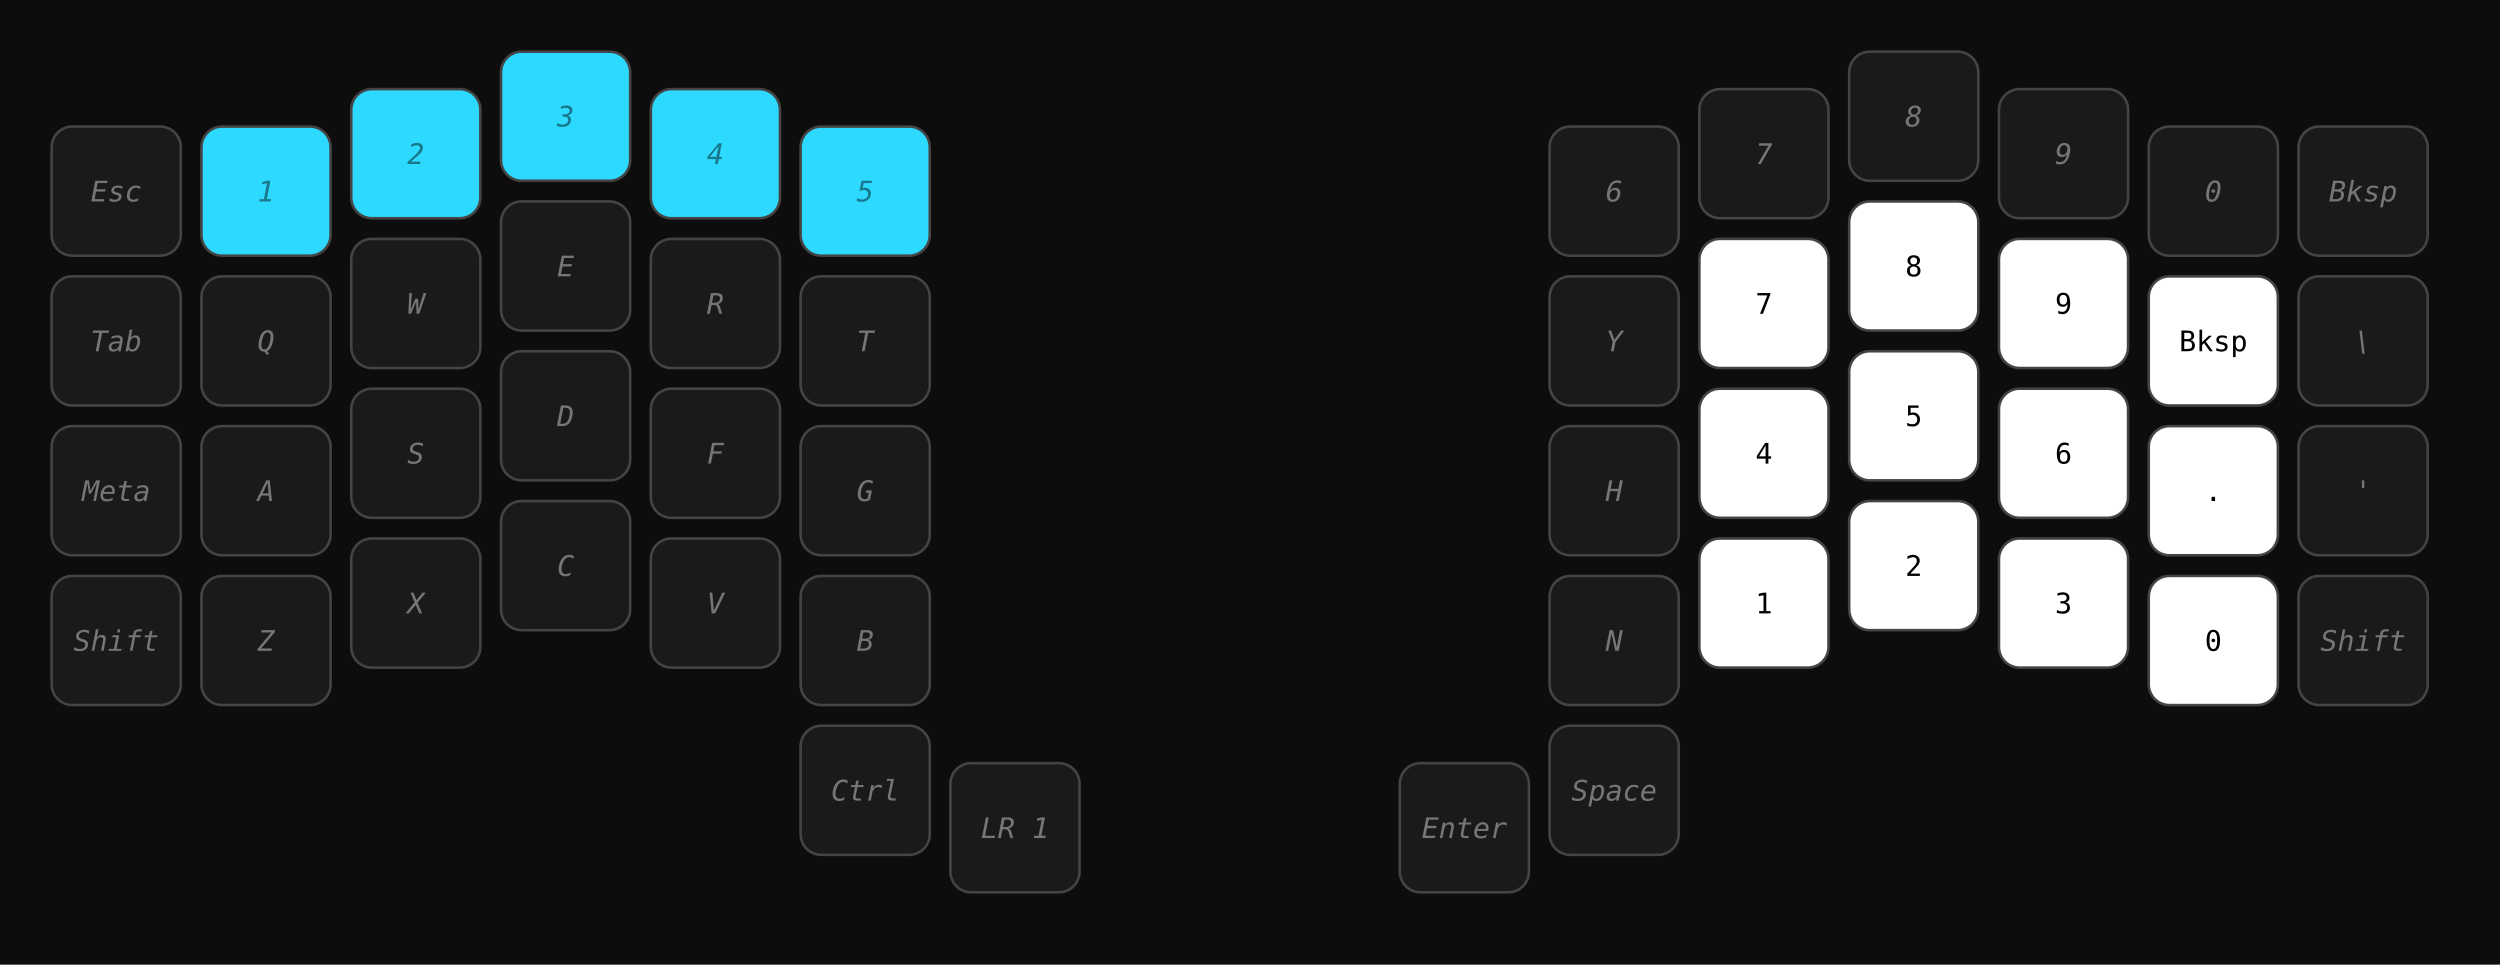
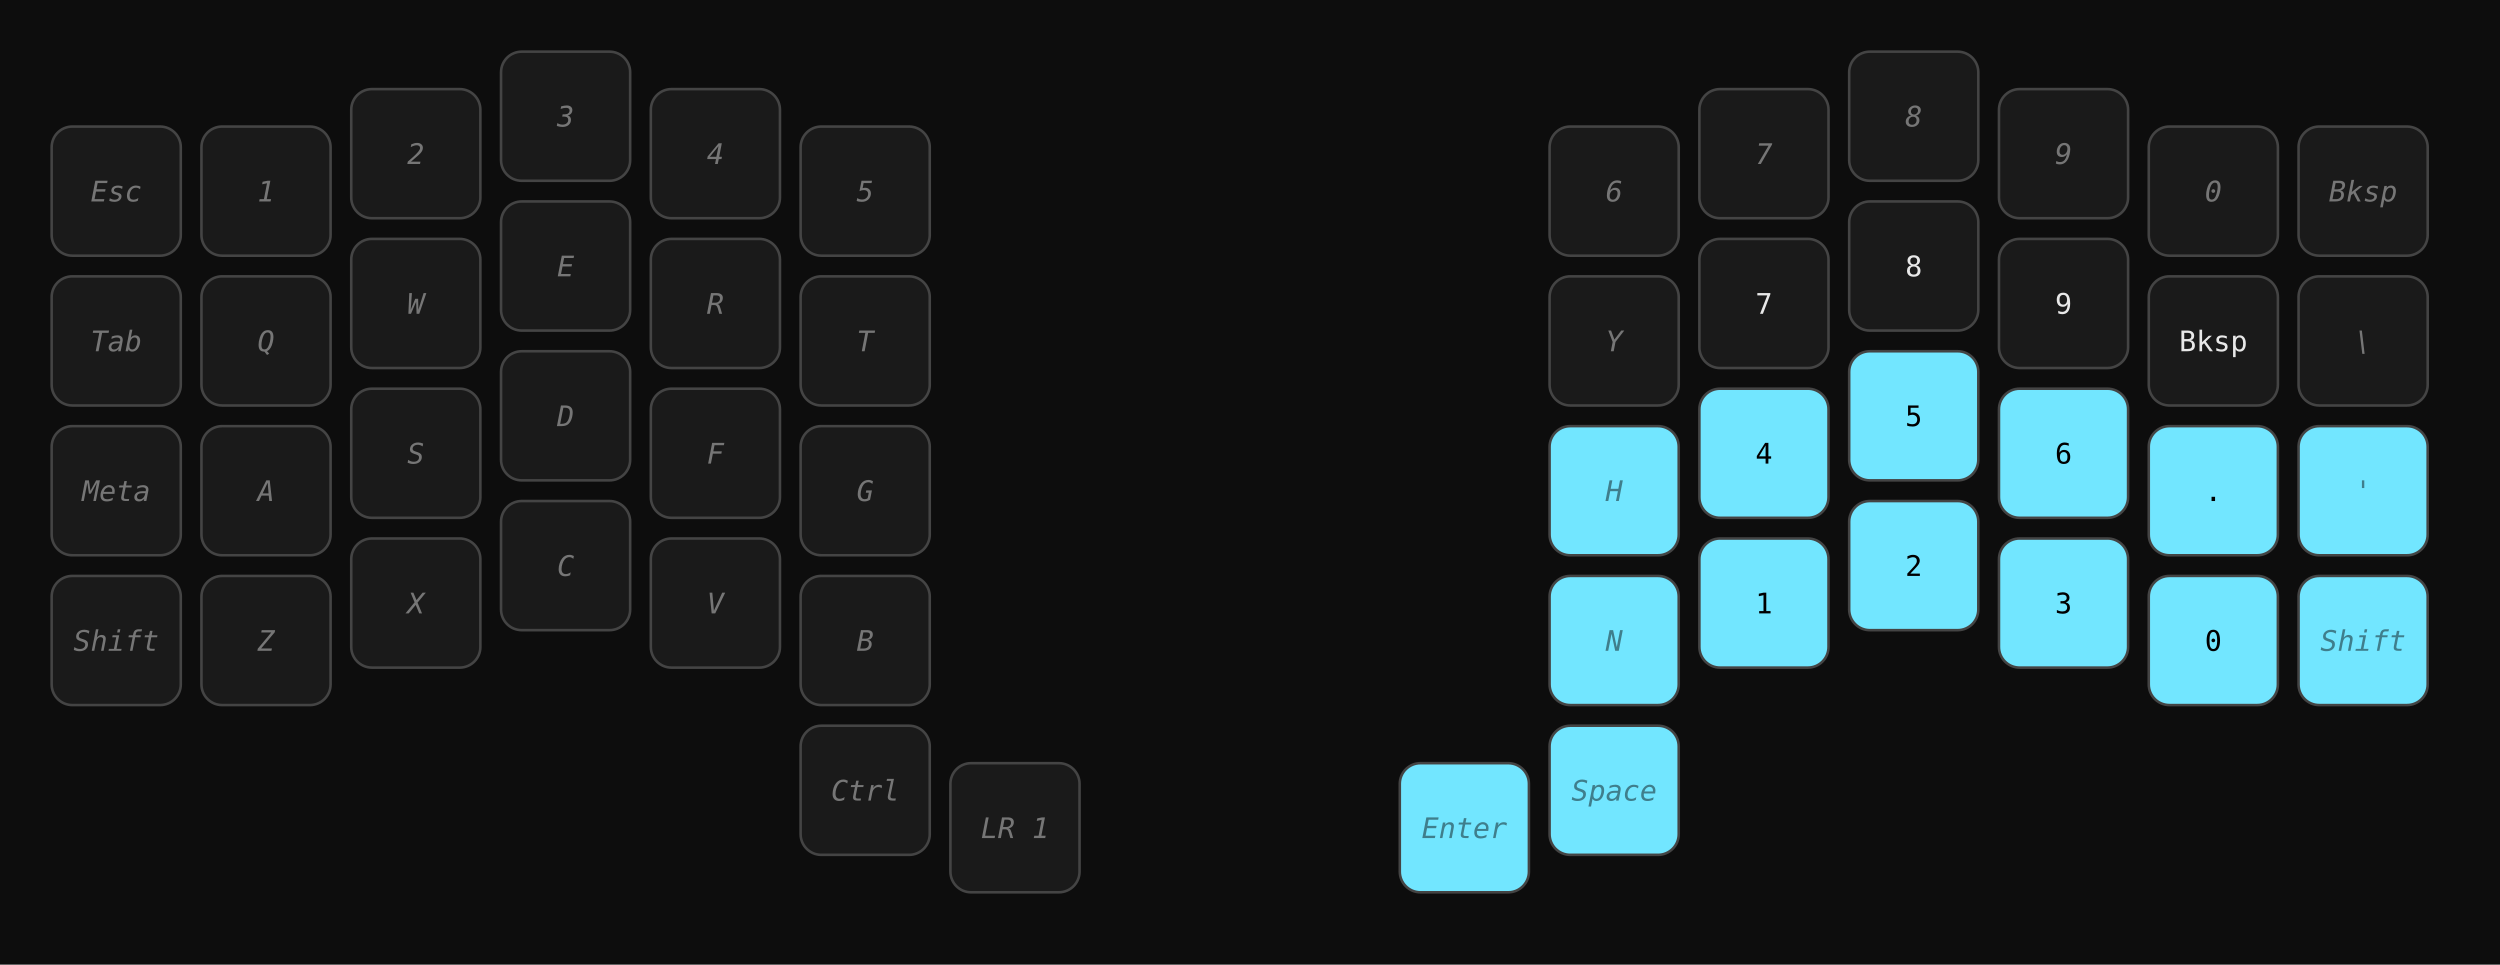
<svg xmlns="http://www.w3.org/2000/svg" width="968" height="373.5" viewBox="0 0 968 373.5" font-family="monospace">
  <rect width="100%" height="100%" fill="#0d0d0d" />
  <rect x="20" y="49.0" width="50" height="50" rx="8" fill="#1a1a1a" stroke="#444" stroke-width="1" />
  <text x="45.0" y="78.0" text-anchor="middle" font-size="11" fill="#e8e8e8" fill-opacity="0.45" font-style="italic">Esc</text>
-   <rect x="78" y="49.0" width="50" height="50" rx="8" fill="#2dd9ff" stroke="#444" stroke-width="1" />
-   <text x="103.0" y="78.0" text-anchor="middle" font-size="11" fill="#000000" fill-opacity="0.45" font-style="italic">1</text>
-   <rect x="136" y="34.5" width="50" height="50" rx="8" fill="#2dd9ff" stroke="#444" stroke-width="1" />
-   <text x="161.0" y="63.5" text-anchor="middle" font-size="11" fill="#000000" fill-opacity="0.45" font-style="italic">2</text>
-   <rect x="194" y="20" width="50" height="50" rx="8" fill="#2dd9ff" stroke="#444" stroke-width="1" />
-   <text x="219.0" y="49.0" text-anchor="middle" font-size="11" fill="#000000" fill-opacity="0.45" font-style="italic">3</text>
-   <rect x="252" y="34.5" width="50" height="50" rx="8" fill="#2dd9ff" stroke="#444" stroke-width="1" />
-   <text x="277.0" y="63.5" text-anchor="middle" font-size="11" fill="#000000" fill-opacity="0.45" font-style="italic">4</text>
-   <rect x="310" y="49.0" width="50" height="50" rx="8" fill="#2dd9ff" stroke="#444" stroke-width="1" />
-   <text x="335.0" y="78.0" text-anchor="middle" font-size="11" fill="#000000" fill-opacity="0.45" font-style="italic">5</text>
+   <rect x="78" y="49.0" width="50" height="50" rx="8" fill="#1a1a1a" stroke="#444" stroke-width="1" />
+   <text x="103.0" y="78.0" text-anchor="middle" font-size="11" fill="#e8e8e8" fill-opacity="0.45" font-style="italic">1</text>
+   <rect x="136" y="34.5" width="50" height="50" rx="8" fill="#1a1a1a" stroke="#444" stroke-width="1" />
+   <text x="161.0" y="63.5" text-anchor="middle" font-size="11" fill="#e8e8e8" fill-opacity="0.45" font-style="italic">2</text>
+   <rect x="194" y="20" width="50" height="50" rx="8" fill="#1a1a1a" stroke="#444" stroke-width="1" />
+   <text x="219.0" y="49.0" text-anchor="middle" font-size="11" fill="#e8e8e8" fill-opacity="0.45" font-style="italic">3</text>
+   <rect x="252" y="34.5" width="50" height="50" rx="8" fill="#1a1a1a" stroke="#444" stroke-width="1" />
+   <text x="277.0" y="63.5" text-anchor="middle" font-size="11" fill="#e8e8e8" fill-opacity="0.45" font-style="italic">4</text>
+   <rect x="310" y="49.0" width="50" height="50" rx="8" fill="#1a1a1a" stroke="#444" stroke-width="1" />
+   <text x="335.0" y="78.0" text-anchor="middle" font-size="11" fill="#e8e8e8" fill-opacity="0.45" font-style="italic">5</text>
  <rect x="600" y="49.0" width="50" height="50" rx="8" fill="#1a1a1a" stroke="#444" stroke-width="1" />
  <text x="625.0" y="78.0" text-anchor="middle" font-size="11" fill="#e8e8e8" fill-opacity="0.45" font-style="italic">6</text>
  <rect x="658" y="34.5" width="50" height="50" rx="8" fill="#1a1a1a" stroke="#444" stroke-width="1" />
  <text x="683.0" y="63.5" text-anchor="middle" font-size="11" fill="#e8e8e8" fill-opacity="0.45" font-style="italic">7</text>
  <rect x="716" y="20" width="50" height="50" rx="8" fill="#1a1a1a" stroke="#444" stroke-width="1" />
  <text x="741.0" y="49.0" text-anchor="middle" font-size="11" fill="#e8e8e8" fill-opacity="0.45" font-style="italic">8</text>
  <rect x="774" y="34.5" width="50" height="50" rx="8" fill="#1a1a1a" stroke="#444" stroke-width="1" />
  <text x="799.0" y="63.5" text-anchor="middle" font-size="11" fill="#e8e8e8" fill-opacity="0.45" font-style="italic">9</text>
  <rect x="832" y="49.0" width="50" height="50" rx="8" fill="#1a1a1a" stroke="#444" stroke-width="1" />
  <text x="857.0" y="78.0" text-anchor="middle" font-size="11" fill="#e8e8e8" fill-opacity="0.45" font-style="italic">0</text>
  <rect x="890" y="49.0" width="50" height="50" rx="8" fill="#1a1a1a" stroke="#444" stroke-width="1" />
  <text x="915.0" y="78.0" text-anchor="middle" font-size="11" fill="#e8e8e8" fill-opacity="0.45" font-style="italic">Bksp</text>
  <rect x="20" y="107.0" width="50" height="50" rx="8" fill="#1a1a1a" stroke="#444" stroke-width="1" />
  <text x="45.0" y="136.0" text-anchor="middle" font-size="11" fill="#e8e8e8" fill-opacity="0.45" font-style="italic">Tab</text>
  <rect x="78" y="107.0" width="50" height="50" rx="8" fill="#1a1a1a" stroke="#444" stroke-width="1" />
  <text x="103.0" y="136.0" text-anchor="middle" font-size="11" fill="#e8e8e8" fill-opacity="0.45" font-style="italic">Q</text>
  <rect x="136" y="92.5" width="50" height="50" rx="8" fill="#1a1a1a" stroke="#444" stroke-width="1" />
  <text x="161.0" y="121.5" text-anchor="middle" font-size="11" fill="#e8e8e8" fill-opacity="0.45" font-style="italic">W</text>
  <rect x="194" y="78" width="50" height="50" rx="8" fill="#1a1a1a" stroke="#444" stroke-width="1" />
  <text x="219.0" y="107.0" text-anchor="middle" font-size="11" fill="#e8e8e8" fill-opacity="0.45" font-style="italic">E</text>
  <rect x="252" y="92.5" width="50" height="50" rx="8" fill="#1a1a1a" stroke="#444" stroke-width="1" />
  <text x="277.0" y="121.5" text-anchor="middle" font-size="11" fill="#e8e8e8" fill-opacity="0.45" font-style="italic">R</text>
  <rect x="310" y="107.0" width="50" height="50" rx="8" fill="#1a1a1a" stroke="#444" stroke-width="1" />
  <text x="335.0" y="136.0" text-anchor="middle" font-size="11" fill="#e8e8e8" fill-opacity="0.45" font-style="italic">T</text>
  <rect x="600" y="107.0" width="50" height="50" rx="8" fill="#1a1a1a" stroke="#444" stroke-width="1" />
  <text x="625.0" y="136.0" text-anchor="middle" font-size="11" fill="#e8e8e8" fill-opacity="0.45" font-style="italic">Y</text>
-   <rect x="658" y="92.5" width="50" height="50" rx="8" fill="#ffffff" stroke="#444" stroke-width="1" />
-   <text x="683.0" y="121.5" text-anchor="middle" font-size="11" fill="#000000">7</text>
-   <rect x="716" y="78" width="50" height="50" rx="8" fill="#ffffff" stroke="#444" stroke-width="1" />
-   <text x="741.0" y="107.0" text-anchor="middle" font-size="11" fill="#000000">8</text>
-   <rect x="774" y="92.5" width="50" height="50" rx="8" fill="#ffffff" stroke="#444" stroke-width="1" />
-   <text x="799.0" y="121.5" text-anchor="middle" font-size="11" fill="#000000">9</text>
-   <rect x="832" y="107.0" width="50" height="50" rx="8" fill="#ffffff" stroke="#444" stroke-width="1" />
-   <text x="857.0" y="136.0" text-anchor="middle" font-size="11" fill="#000000">Bksp</text>
+   <rect x="658" y="92.5" width="50" height="50" rx="8" fill="#1a1a1a" stroke="#444" stroke-width="1" />
+   <text x="683.0" y="121.5" text-anchor="middle" font-size="11" fill="#e8e8e8">7</text>
+   <rect x="716" y="78" width="50" height="50" rx="8" fill="#1a1a1a" stroke="#444" stroke-width="1" />
+   <text x="741.0" y="107.0" text-anchor="middle" font-size="11" fill="#e8e8e8">8</text>
+   <rect x="774" y="92.5" width="50" height="50" rx="8" fill="#1a1a1a" stroke="#444" stroke-width="1" />
+   <text x="799.0" y="121.5" text-anchor="middle" font-size="11" fill="#e8e8e8">9</text>
+   <rect x="832" y="107.0" width="50" height="50" rx="8" fill="#1a1a1a" stroke="#444" stroke-width="1" />
+   <text x="857.0" y="136.0" text-anchor="middle" font-size="11" fill="#e8e8e8">Bksp</text>
  <rect x="890" y="107.0" width="50" height="50" rx="8" fill="#1a1a1a" stroke="#444" stroke-width="1" />
  <text x="915.0" y="136.0" text-anchor="middle" font-size="11" fill="#e8e8e8" fill-opacity="0.45" font-style="italic">\</text>
  <rect x="20" y="165.0" width="50" height="50" rx="8" fill="#1a1a1a" stroke="#444" stroke-width="1" />
  <text x="45.0" y="194.0" text-anchor="middle" font-size="11" fill="#e8e8e8" fill-opacity="0.45" font-style="italic">Meta</text>
  <rect x="78" y="165.0" width="50" height="50" rx="8" fill="#1a1a1a" stroke="#444" stroke-width="1" />
  <text x="103.0" y="194.0" text-anchor="middle" font-size="11" fill="#e8e8e8" fill-opacity="0.45" font-style="italic">A</text>
  <rect x="136" y="150.5" width="50" height="50" rx="8" fill="#1a1a1a" stroke="#444" stroke-width="1" />
  <text x="161.0" y="179.5" text-anchor="middle" font-size="11" fill="#e8e8e8" fill-opacity="0.45" font-style="italic">S</text>
  <rect x="194" y="136" width="50" height="50" rx="8" fill="#1a1a1a" stroke="#444" stroke-width="1" />
  <text x="219.0" y="165.0" text-anchor="middle" font-size="11" fill="#e8e8e8" fill-opacity="0.45" font-style="italic">D</text>
  <rect x="252" y="150.5" width="50" height="50" rx="8" fill="#1a1a1a" stroke="#444" stroke-width="1" />
  <text x="277.0" y="179.5" text-anchor="middle" font-size="11" fill="#e8e8e8" fill-opacity="0.45" font-style="italic">F</text>
  <rect x="310" y="165.0" width="50" height="50" rx="8" fill="#1a1a1a" stroke="#444" stroke-width="1" />
  <text x="335.0" y="194.0" text-anchor="middle" font-size="11" fill="#e8e8e8" fill-opacity="0.45" font-style="italic">G</text>
-   <rect x="600" y="165.0" width="50" height="50" rx="8" fill="#1a1a1a" stroke="#444" stroke-width="1" />
-   <text x="625.0" y="194.0" text-anchor="middle" font-size="11" fill="#e8e8e8" fill-opacity="0.45" font-style="italic">H</text>
-   <rect x="658" y="150.5" width="50" height="50" rx="8" fill="#ffffff" stroke="#444" stroke-width="1" />
+   <rect x="600" y="165.0" width="50" height="50" rx="8" fill="#72e6ff" stroke="#444" stroke-width="1" />
+   <text x="625.0" y="194.0" text-anchor="middle" font-size="11" fill="#000000" fill-opacity="0.45" font-style="italic">H</text>
+   <rect x="658" y="150.5" width="50" height="50" rx="8" fill="#72e6ff" stroke="#444" stroke-width="1" />
  <text x="683.0" y="179.5" text-anchor="middle" font-size="11" fill="#000000">4</text>
-   <rect x="716" y="136" width="50" height="50" rx="8" fill="#ffffff" stroke="#444" stroke-width="1" />
+   <rect x="716" y="136" width="50" height="50" rx="8" fill="#72e6ff" stroke="#444" stroke-width="1" />
  <text x="741.0" y="165.0" text-anchor="middle" font-size="11" fill="#000000">5</text>
-   <rect x="774" y="150.5" width="50" height="50" rx="8" fill="#ffffff" stroke="#444" stroke-width="1" />
+   <rect x="774" y="150.5" width="50" height="50" rx="8" fill="#72e6ff" stroke="#444" stroke-width="1" />
  <text x="799.0" y="179.5" text-anchor="middle" font-size="11" fill="#000000">6</text>
-   <rect x="832" y="165.0" width="50" height="50" rx="8" fill="#ffffff" stroke="#444" stroke-width="1" />
+   <rect x="832" y="165.0" width="50" height="50" rx="8" fill="#72e6ff" stroke="#444" stroke-width="1" />
  <text x="857.0" y="194.0" text-anchor="middle" font-size="11" fill="#000000">.</text>
-   <rect x="890" y="165.0" width="50" height="50" rx="8" fill="#1a1a1a" stroke="#444" stroke-width="1" />
-   <text x="915.0" y="194.0" text-anchor="middle" font-size="11" fill="#e8e8e8" fill-opacity="0.45" font-style="italic">'</text>
+   <rect x="890" y="165.0" width="50" height="50" rx="8" fill="#72e6ff" stroke="#444" stroke-width="1" />
+   <text x="915.0" y="194.0" text-anchor="middle" font-size="11" fill="#000000" fill-opacity="0.45" font-style="italic">'</text>
  <rect x="20" y="223.0" width="50" height="50" rx="8" fill="#1a1a1a" stroke="#444" stroke-width="1" />
  <text x="45.0" y="252.0" text-anchor="middle" font-size="11" fill="#e8e8e8" fill-opacity="0.45" font-style="italic">Shift</text>
  <rect x="78" y="223.0" width="50" height="50" rx="8" fill="#1a1a1a" stroke="#444" stroke-width="1" />
  <text x="103.0" y="252.0" text-anchor="middle" font-size="11" fill="#e8e8e8" fill-opacity="0.45" font-style="italic">Z</text>
  <rect x="136" y="208.5" width="50" height="50" rx="8" fill="#1a1a1a" stroke="#444" stroke-width="1" />
  <text x="161.0" y="237.5" text-anchor="middle" font-size="11" fill="#e8e8e8" fill-opacity="0.45" font-style="italic">X</text>
  <rect x="194" y="194" width="50" height="50" rx="8" fill="#1a1a1a" stroke="#444" stroke-width="1" />
  <text x="219.0" y="223.0" text-anchor="middle" font-size="11" fill="#e8e8e8" fill-opacity="0.45" font-style="italic">C</text>
  <rect x="252" y="208.5" width="50" height="50" rx="8" fill="#1a1a1a" stroke="#444" stroke-width="1" />
  <text x="277.0" y="237.5" text-anchor="middle" font-size="11" fill="#e8e8e8" fill-opacity="0.45" font-style="italic">V</text>
  <rect x="310" y="223.0" width="50" height="50" rx="8" fill="#1a1a1a" stroke="#444" stroke-width="1" />
  <text x="335.0" y="252.0" text-anchor="middle" font-size="11" fill="#e8e8e8" fill-opacity="0.45" font-style="italic">B</text>
-   <rect x="600" y="223.0" width="50" height="50" rx="8" fill="#1a1a1a" stroke="#444" stroke-width="1" />
-   <text x="625.0" y="252.0" text-anchor="middle" font-size="11" fill="#e8e8e8" fill-opacity="0.45" font-style="italic">N</text>
-   <rect x="658" y="208.5" width="50" height="50" rx="8" fill="#ffffff" stroke="#444" stroke-width="1" />
+   <rect x="600" y="223.0" width="50" height="50" rx="8" fill="#72e6ff" stroke="#444" stroke-width="1" />
+   <text x="625.0" y="252.0" text-anchor="middle" font-size="11" fill="#000000" fill-opacity="0.45" font-style="italic">N</text>
+   <rect x="658" y="208.5" width="50" height="50" rx="8" fill="#72e6ff" stroke="#444" stroke-width="1" />
  <text x="683.0" y="237.5" text-anchor="middle" font-size="11" fill="#000000">1</text>
-   <rect x="716" y="194" width="50" height="50" rx="8" fill="#ffffff" stroke="#444" stroke-width="1" />
+   <rect x="716" y="194" width="50" height="50" rx="8" fill="#72e6ff" stroke="#444" stroke-width="1" />
  <text x="741.0" y="223.0" text-anchor="middle" font-size="11" fill="#000000">2</text>
-   <rect x="774" y="208.5" width="50" height="50" rx="8" fill="#ffffff" stroke="#444" stroke-width="1" />
+   <rect x="774" y="208.5" width="50" height="50" rx="8" fill="#72e6ff" stroke="#444" stroke-width="1" />
  <text x="799.0" y="237.5" text-anchor="middle" font-size="11" fill="#000000">3</text>
-   <rect x="832" y="223.0" width="50" height="50" rx="8" fill="#ffffff" stroke="#444" stroke-width="1" />
+   <rect x="832" y="223.0" width="50" height="50" rx="8" fill="#72e6ff" stroke="#444" stroke-width="1" />
  <text x="857.0" y="252.0" text-anchor="middle" font-size="11" fill="#000000">0</text>
-   <rect x="890" y="223.0" width="50" height="50" rx="8" fill="#1a1a1a" stroke="#444" stroke-width="1" />
-   <text x="915.0" y="252.0" text-anchor="middle" font-size="11" fill="#e8e8e8" fill-opacity="0.45" font-style="italic">Shift</text>
+   <rect x="890" y="223.0" width="50" height="50" rx="8" fill="#72e6ff" stroke="#444" stroke-width="1" />
+   <text x="915.0" y="252.0" text-anchor="middle" font-size="11" fill="#000000" fill-opacity="0.45" font-style="italic">Shift</text>
  <rect x="310" y="281.0" width="50" height="50" rx="8" fill="#1a1a1a" stroke="#444" stroke-width="1" />
  <text x="335.0" y="310.0" text-anchor="middle" font-size="11" fill="#e8e8e8" fill-opacity="0.45" font-style="italic">Ctrl</text>
  <rect x="368" y="295.5" width="50" height="50" rx="8" fill="#1a1a1a" stroke="#444" stroke-width="1" />
  <text x="393.0" y="324.5" text-anchor="middle" font-size="11" fill="#e8e8e8" fill-opacity="0.45" font-style="italic">LR 1</text>
-   <rect x="542" y="295.5" width="50" height="50" rx="8" fill="#1a1a1a" stroke="#444" stroke-width="1" />
-   <text x="567.0" y="324.5" text-anchor="middle" font-size="11" fill="#e8e8e8" fill-opacity="0.45" font-style="italic">Enter</text>
-   <rect x="600" y="281.0" width="50" height="50" rx="8" fill="#1a1a1a" stroke="#444" stroke-width="1" />
-   <text x="625.0" y="310.0" text-anchor="middle" font-size="11" fill="#e8e8e8" fill-opacity="0.45" font-style="italic">Space</text>
+   <rect x="542" y="295.5" width="50" height="50" rx="8" fill="#72e6ff" stroke="#444" stroke-width="1" />
+   <text x="567.0" y="324.5" text-anchor="middle" font-size="11" fill="#000000" fill-opacity="0.45" font-style="italic">Enter</text>
+   <rect x="600" y="281.0" width="50" height="50" rx="8" fill="#72e6ff" stroke="#444" stroke-width="1" />
+   <text x="625.0" y="310.0" text-anchor="middle" font-size="11" fill="#000000" fill-opacity="0.45" font-style="italic">Space</text>
</svg>
